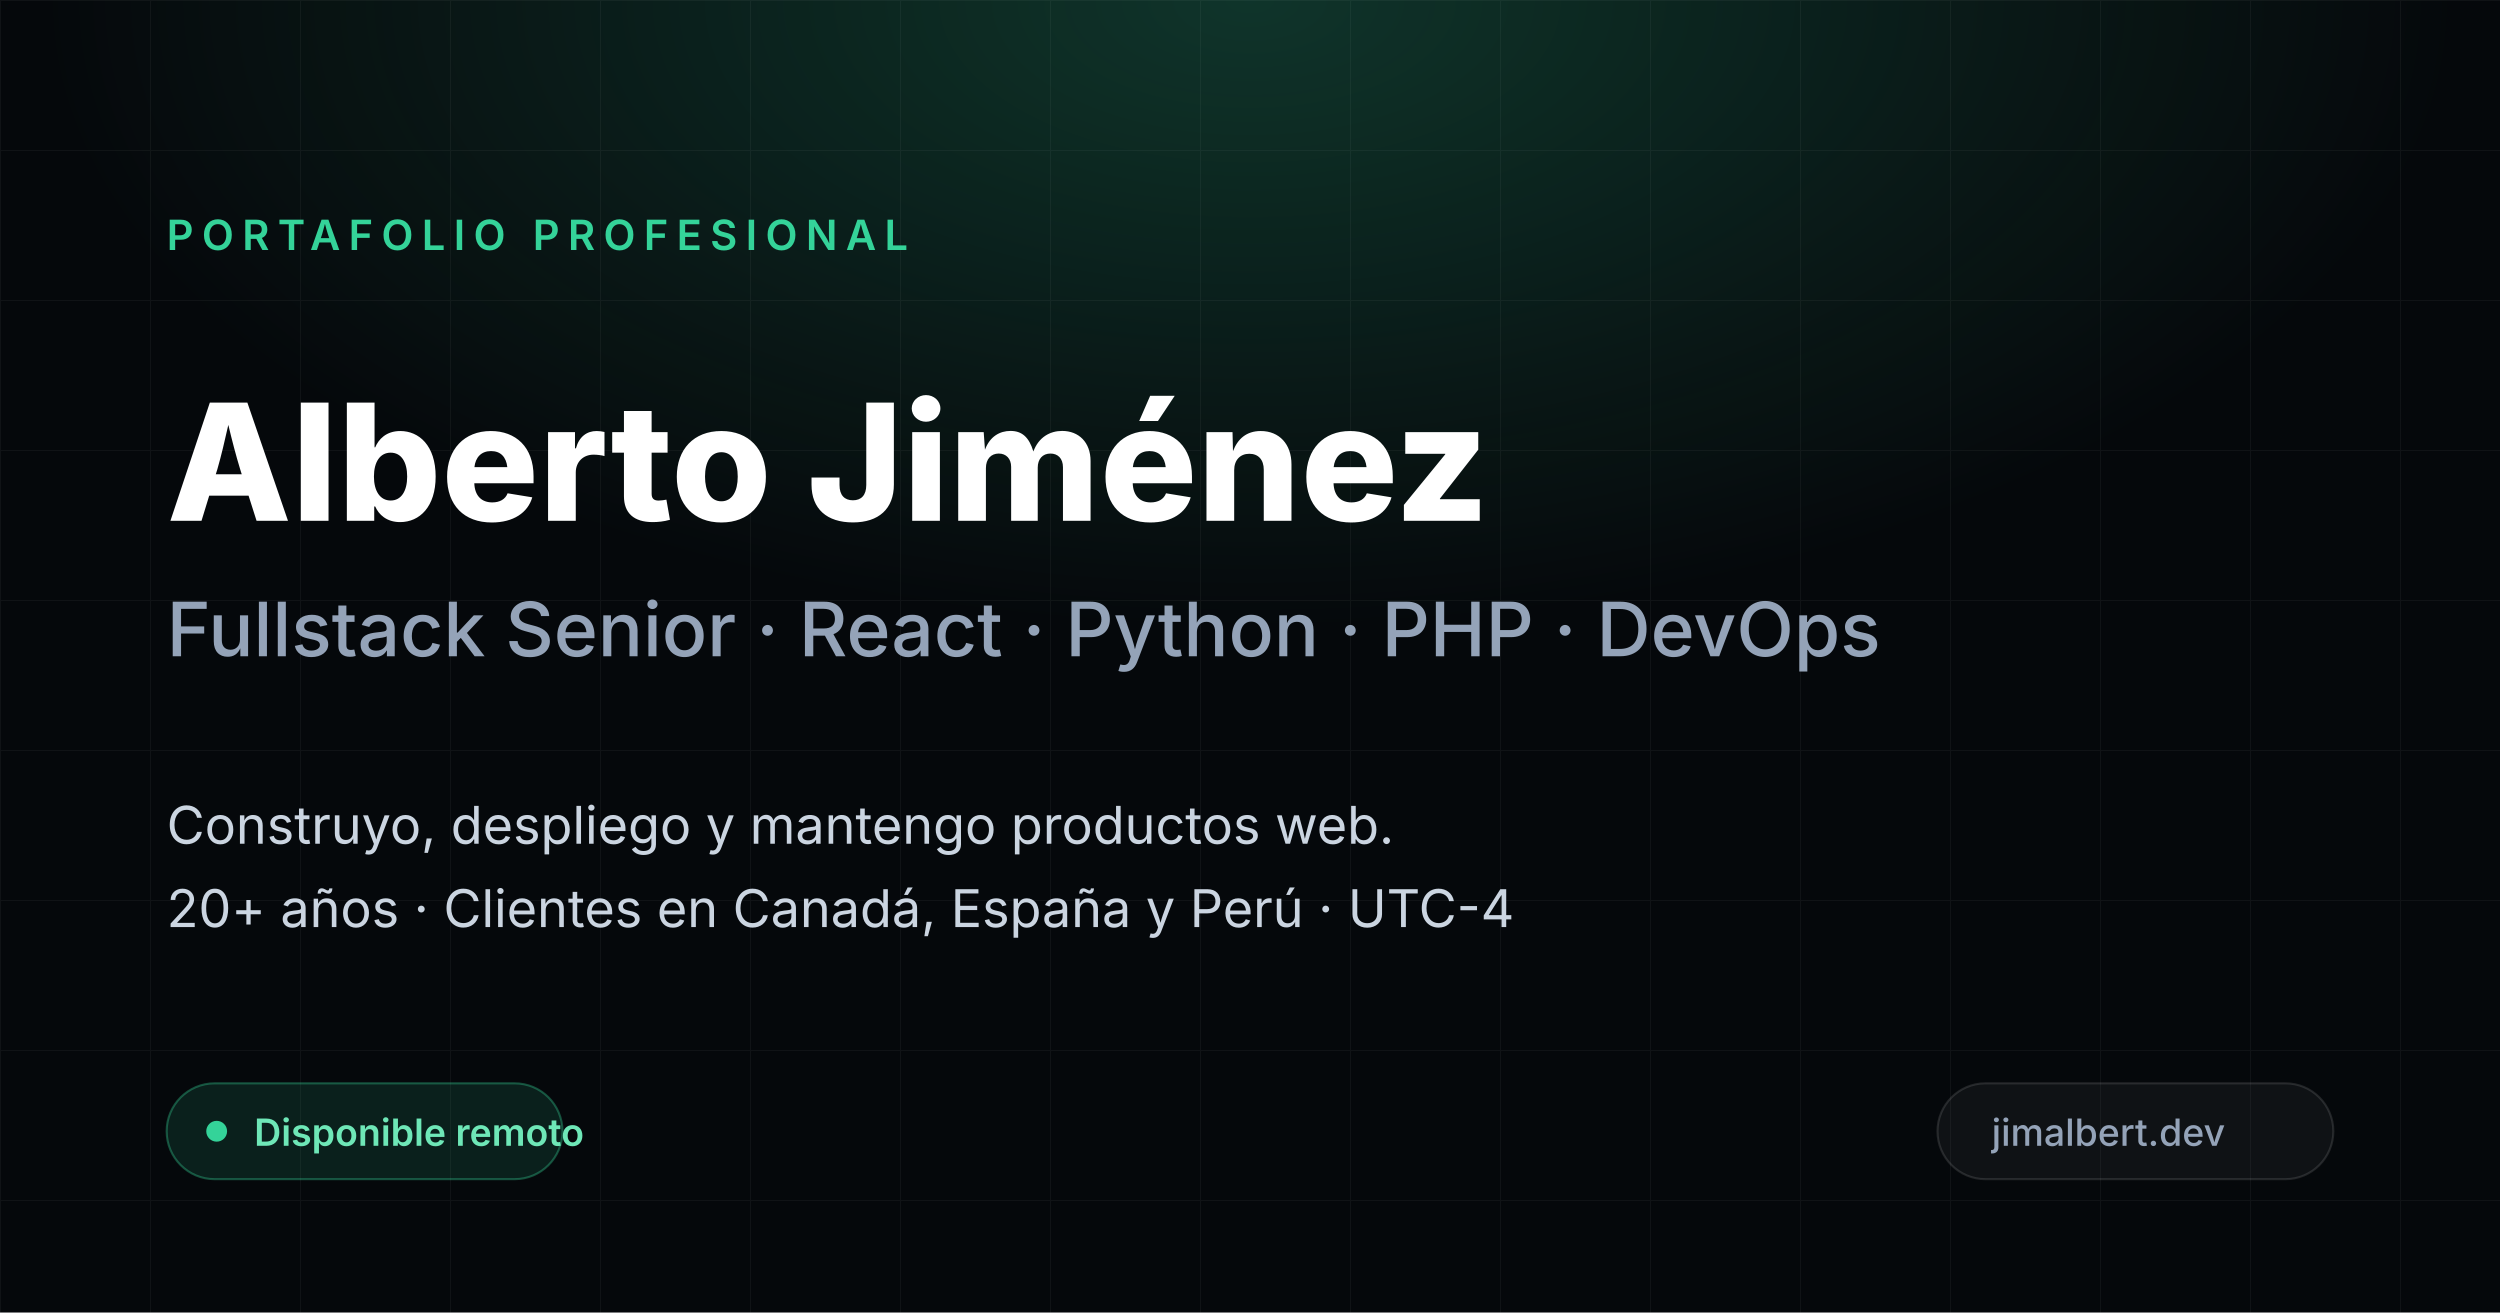
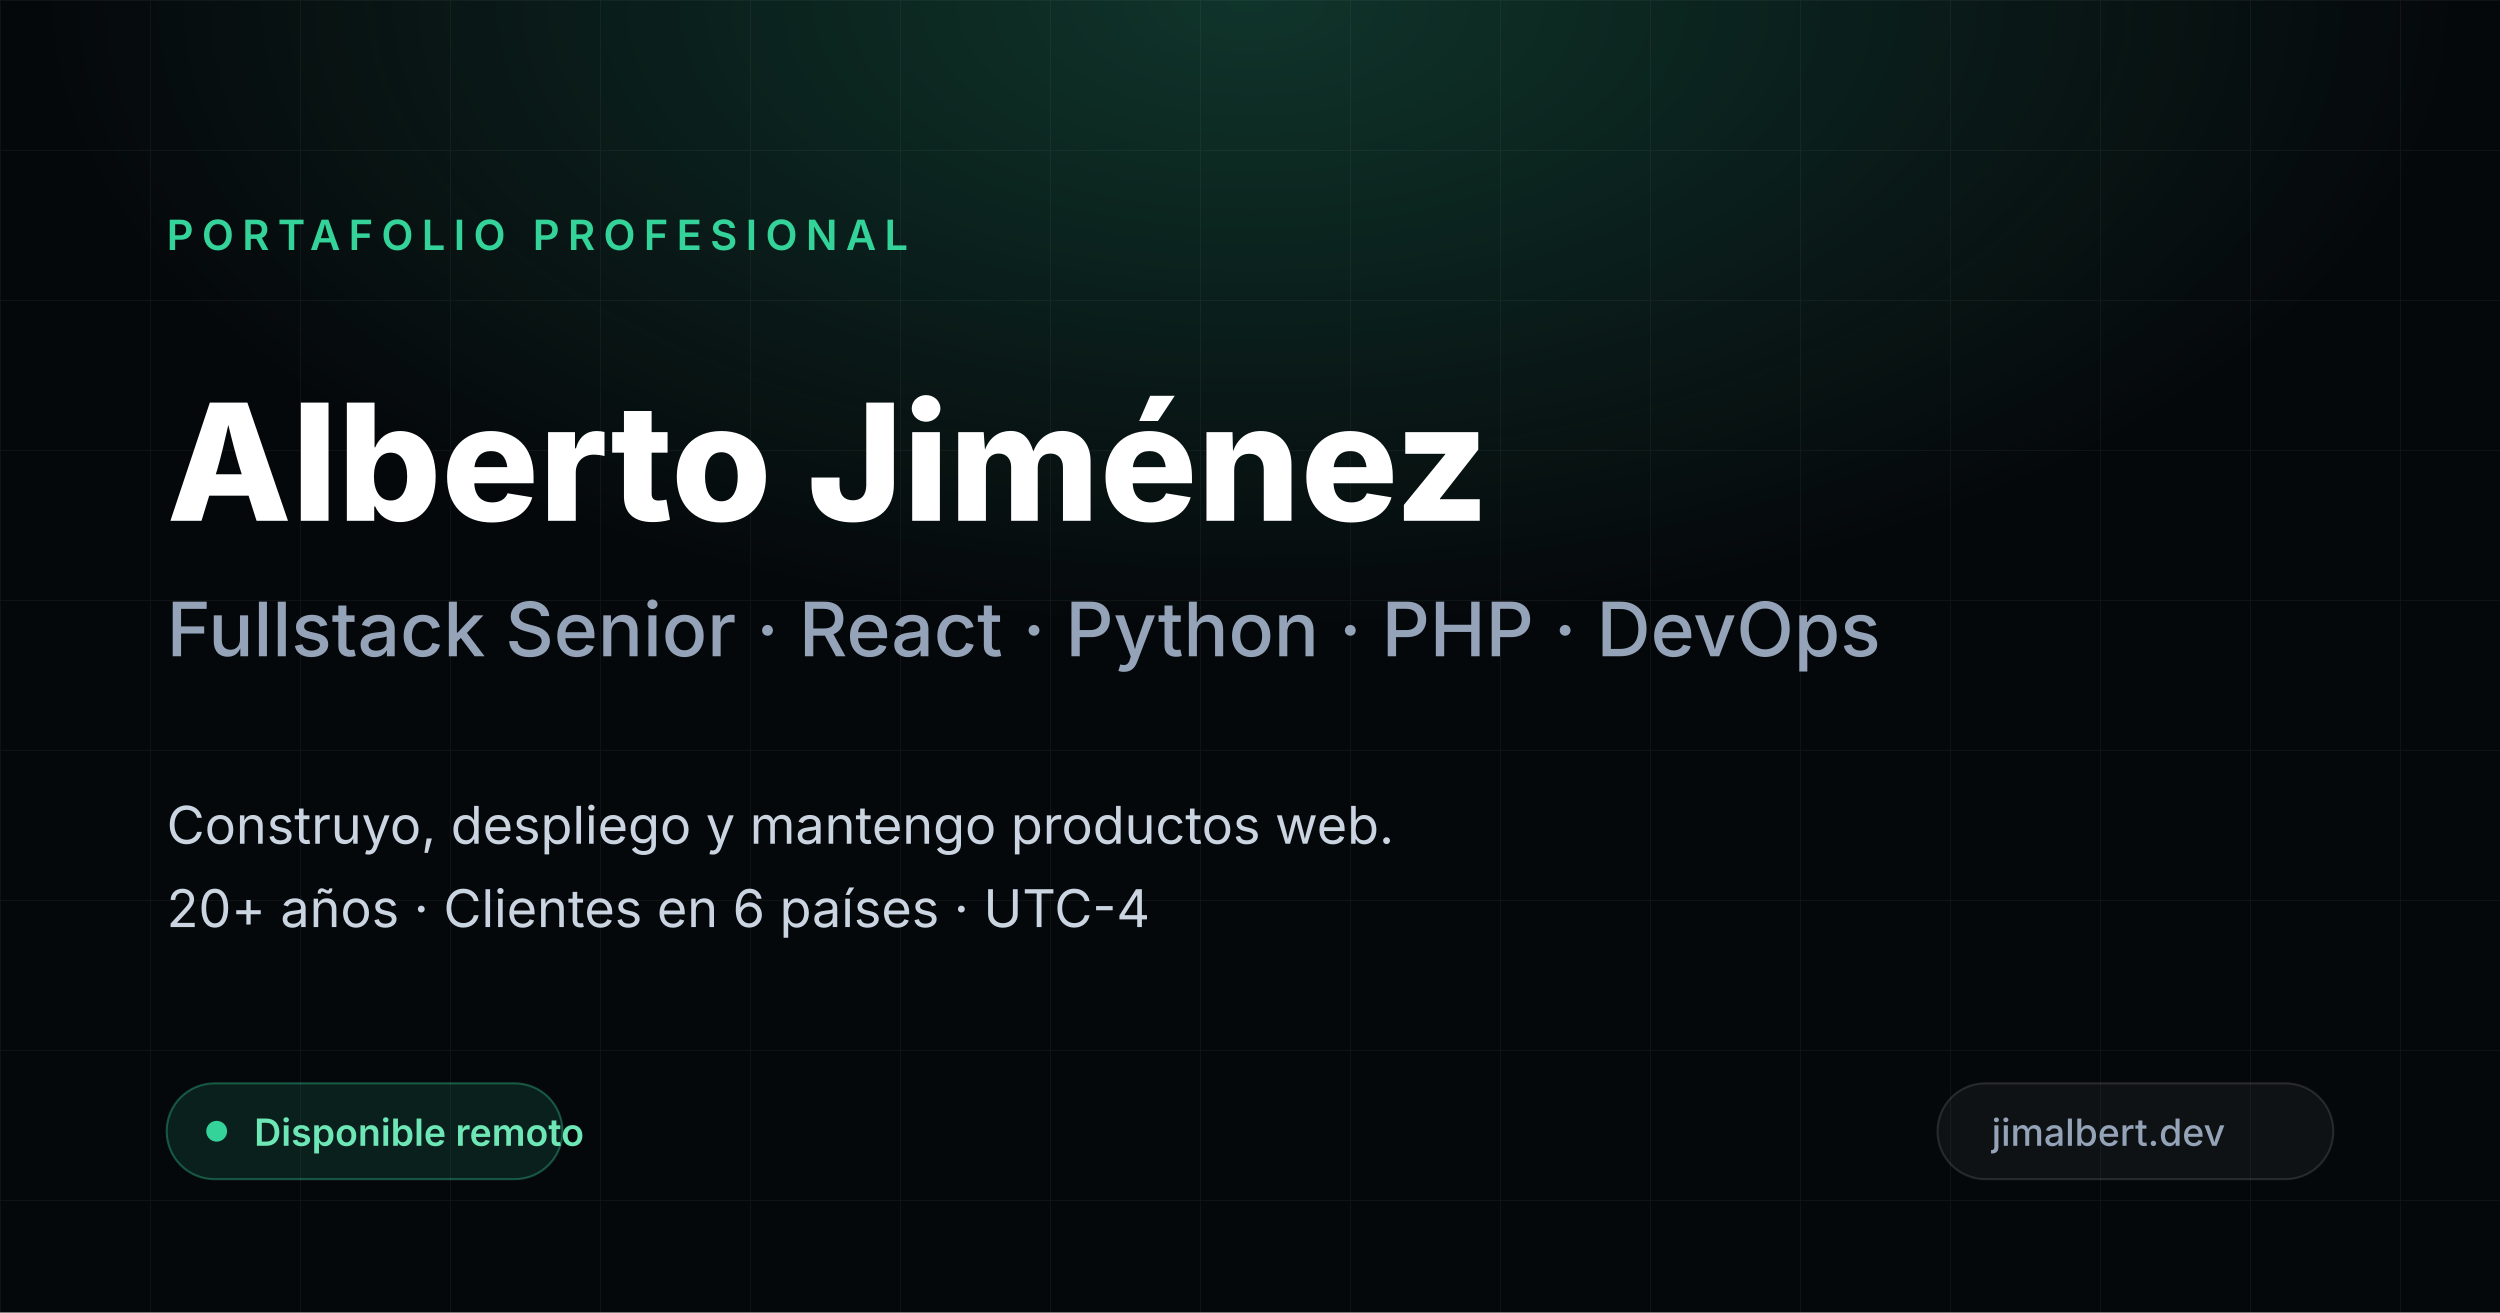
<svg xmlns="http://www.w3.org/2000/svg" width="1200" height="630" viewBox="0 0 1200 630">
  <defs>
    <radialGradient id="glow" cx="50%" cy="0%" r="80%">
      <stop offset="0%" stop-color="#34d399" stop-opacity=".22" />
      <stop offset="60%" stop-color="#34d399" stop-opacity="0" />
    </radialGradient>
    <pattern id="grid" width="72" height="72" patternUnits="userSpaceOnUse">
      <path d="M72 0H0V72" fill="none" stroke="#ffffff" stroke-opacity=".045" />
    </pattern>
  </defs>
  <rect width="1200" height="630" fill="#05080b" />
  <rect width="1200" height="630" fill="url(#glow)" />
  <rect width="1200" height="630" fill="url(#grid)" />
  <g font-family="Inter, Arial, sans-serif">
    <text x="80" y="120" fill="#34d399" font-size="20" font-weight="600" letter-spacing="4">PORTAFOLIO PROFESIONAL</text>
    <text x="80" y="250" fill="#ffffff" font-size="78" font-weight="800">Alberto Jiménez</text>
    <text x="80" y="315" fill="#94a3b8" font-size="36" font-weight="500">Fullstack Senior · React · Python · PHP · DevOps</text>
    <text x="80" y="405" fill="#cbd5e1" font-size="25">Construyo, despliego y mantengo productos web.</text>
-     <text x="80" y="445" fill="#cbd5e1" font-size="25">20+ años · Clientes en Canadá, España y Perú · UTC-4</text>
+     <text x="80" y="445" fill="#cbd5e1" font-size="25">20+ años · Clientes en 6 países · UTC-4</text>
    <g transform="translate(80 520)">
      <rect width="190" height="46" rx="23" fill="#34d399" fill-opacity=".12" stroke="#34d399" stroke-opacity=".35" />
      <circle cx="24" cy="23" r="5" fill="#34d399" />
      <text x="42" y="30" fill="#6ee7b7" font-size="18" font-weight="600">Disponible remoto</text>
    </g>
    <g transform="translate(930 520)">
      <rect width="190" height="46" rx="23" fill="#ffffff" fill-opacity=".04" stroke="#ffffff" stroke-opacity=".12" />
      <text x="26" y="30" fill="#94a3b8" font-size="18" font-weight="500">jimalbert.dev</text>
    </g>
  </g>
</svg>
